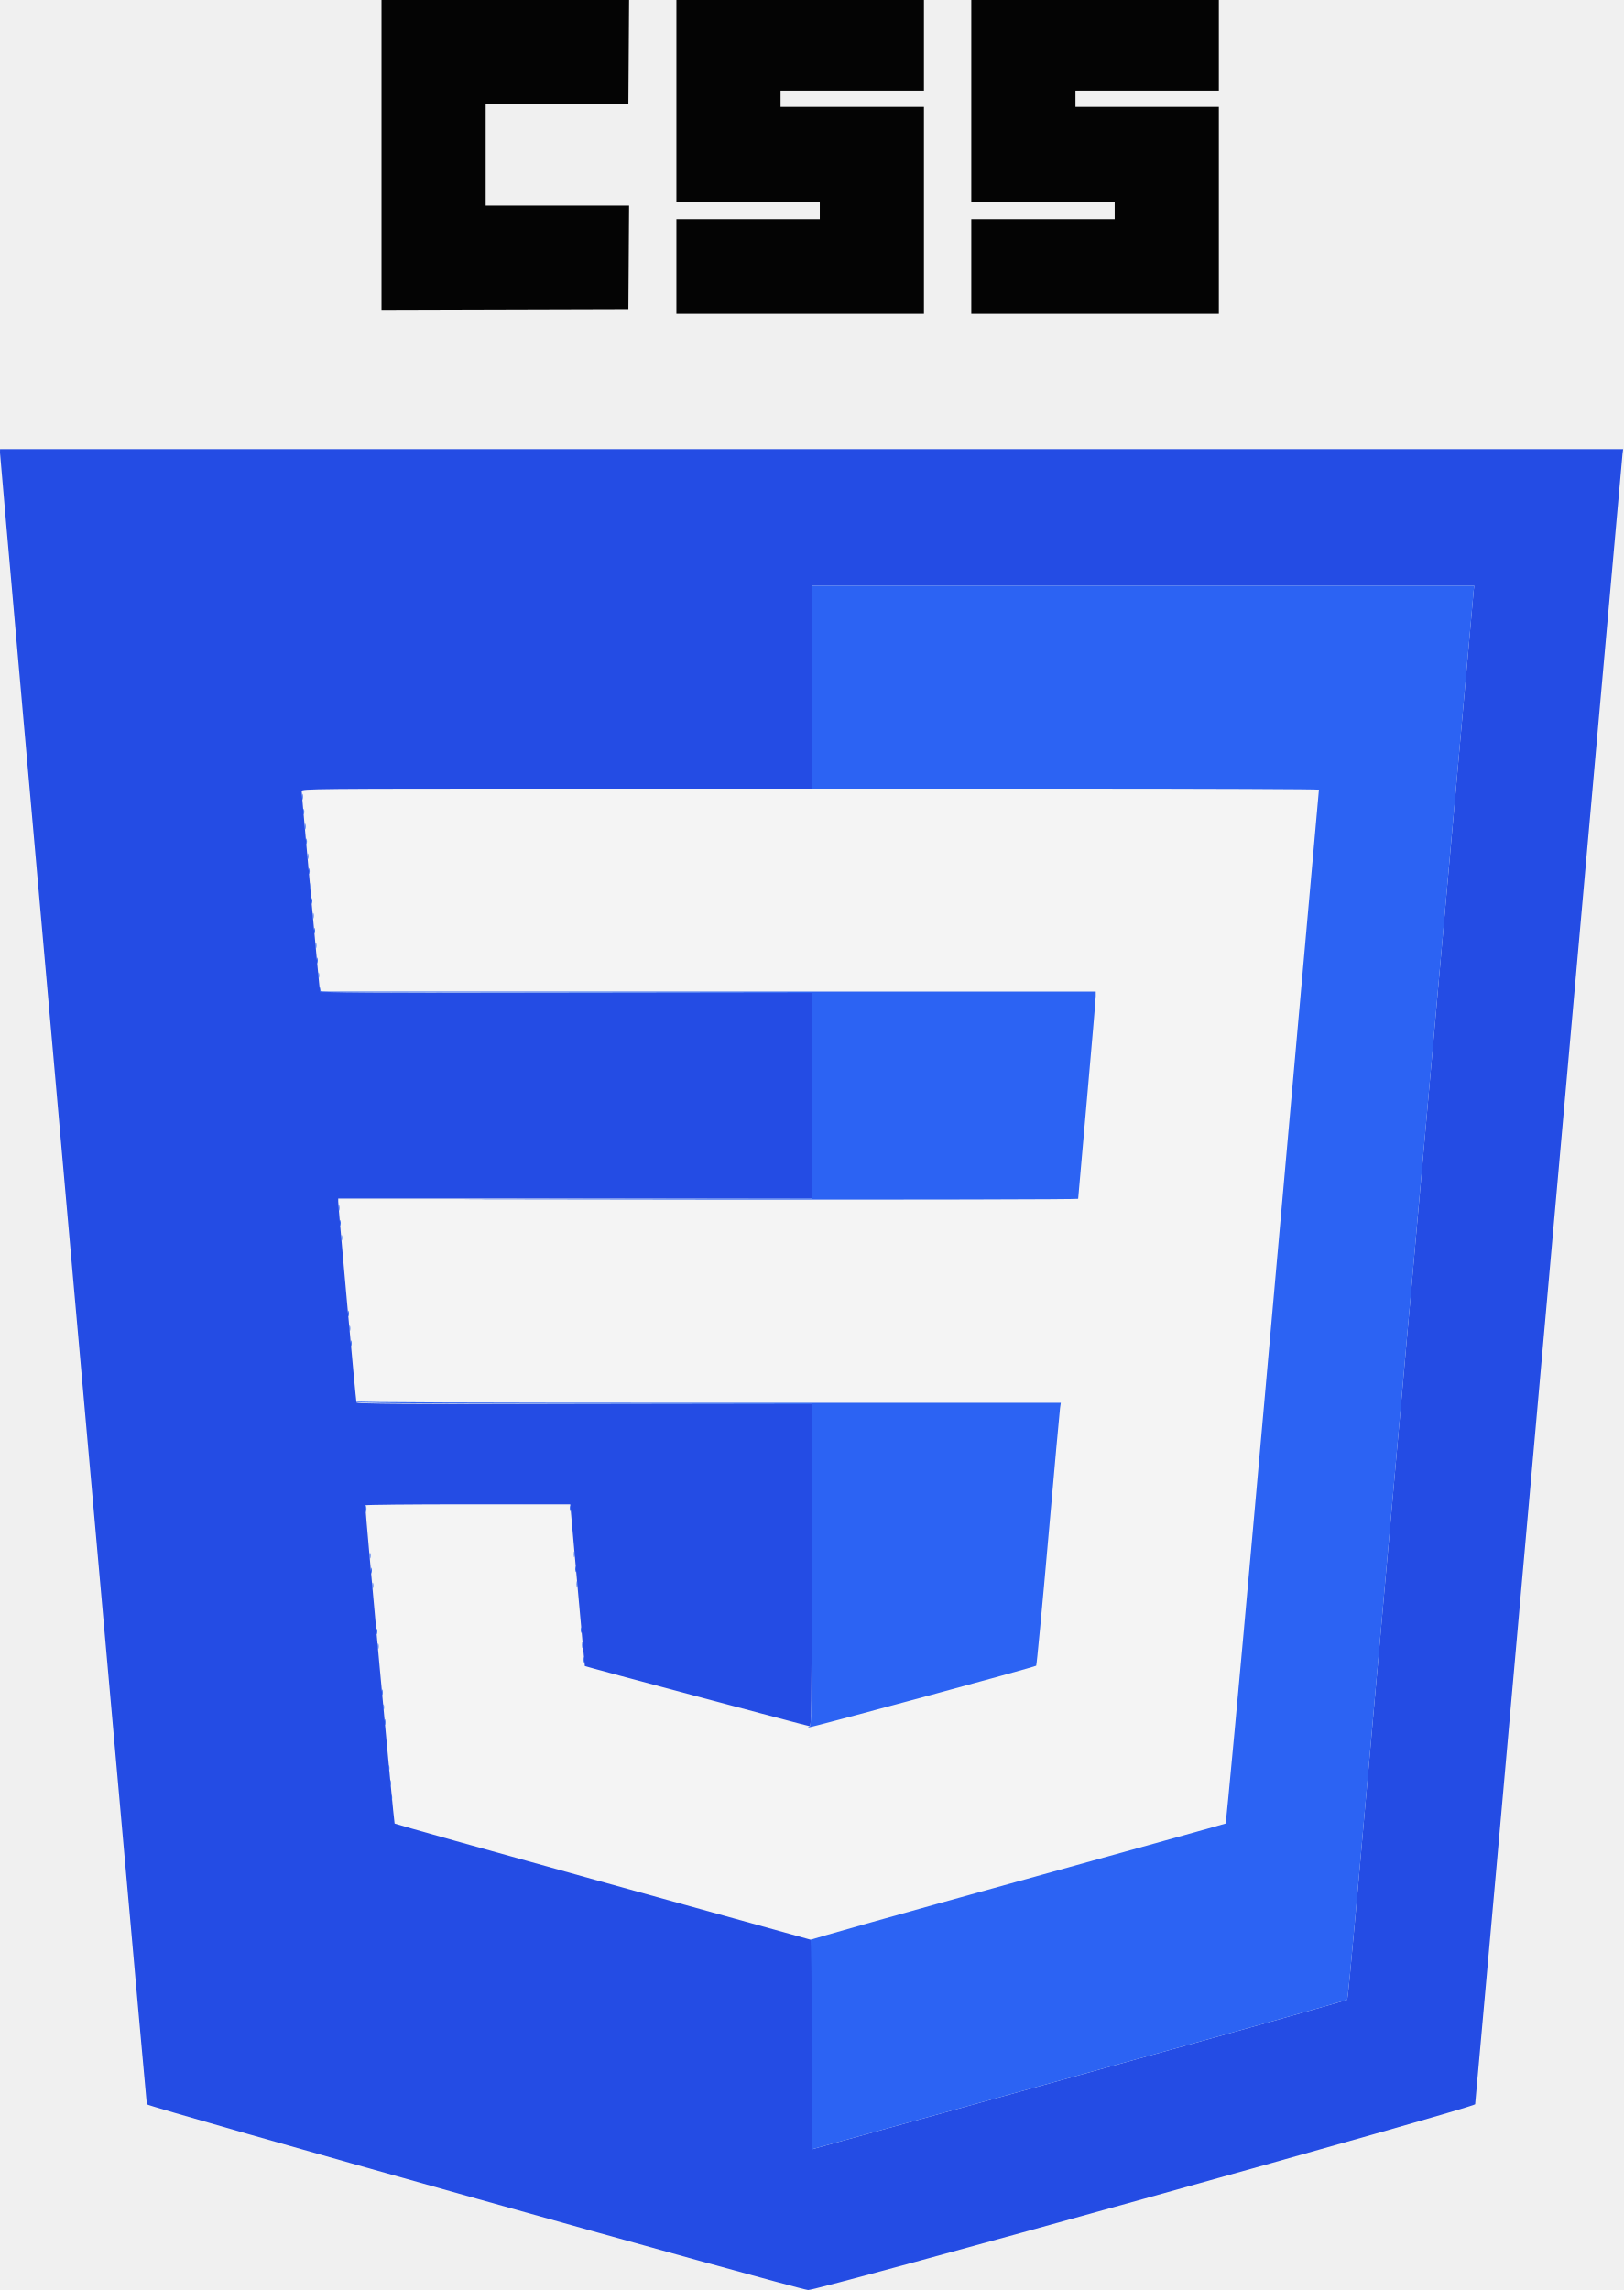
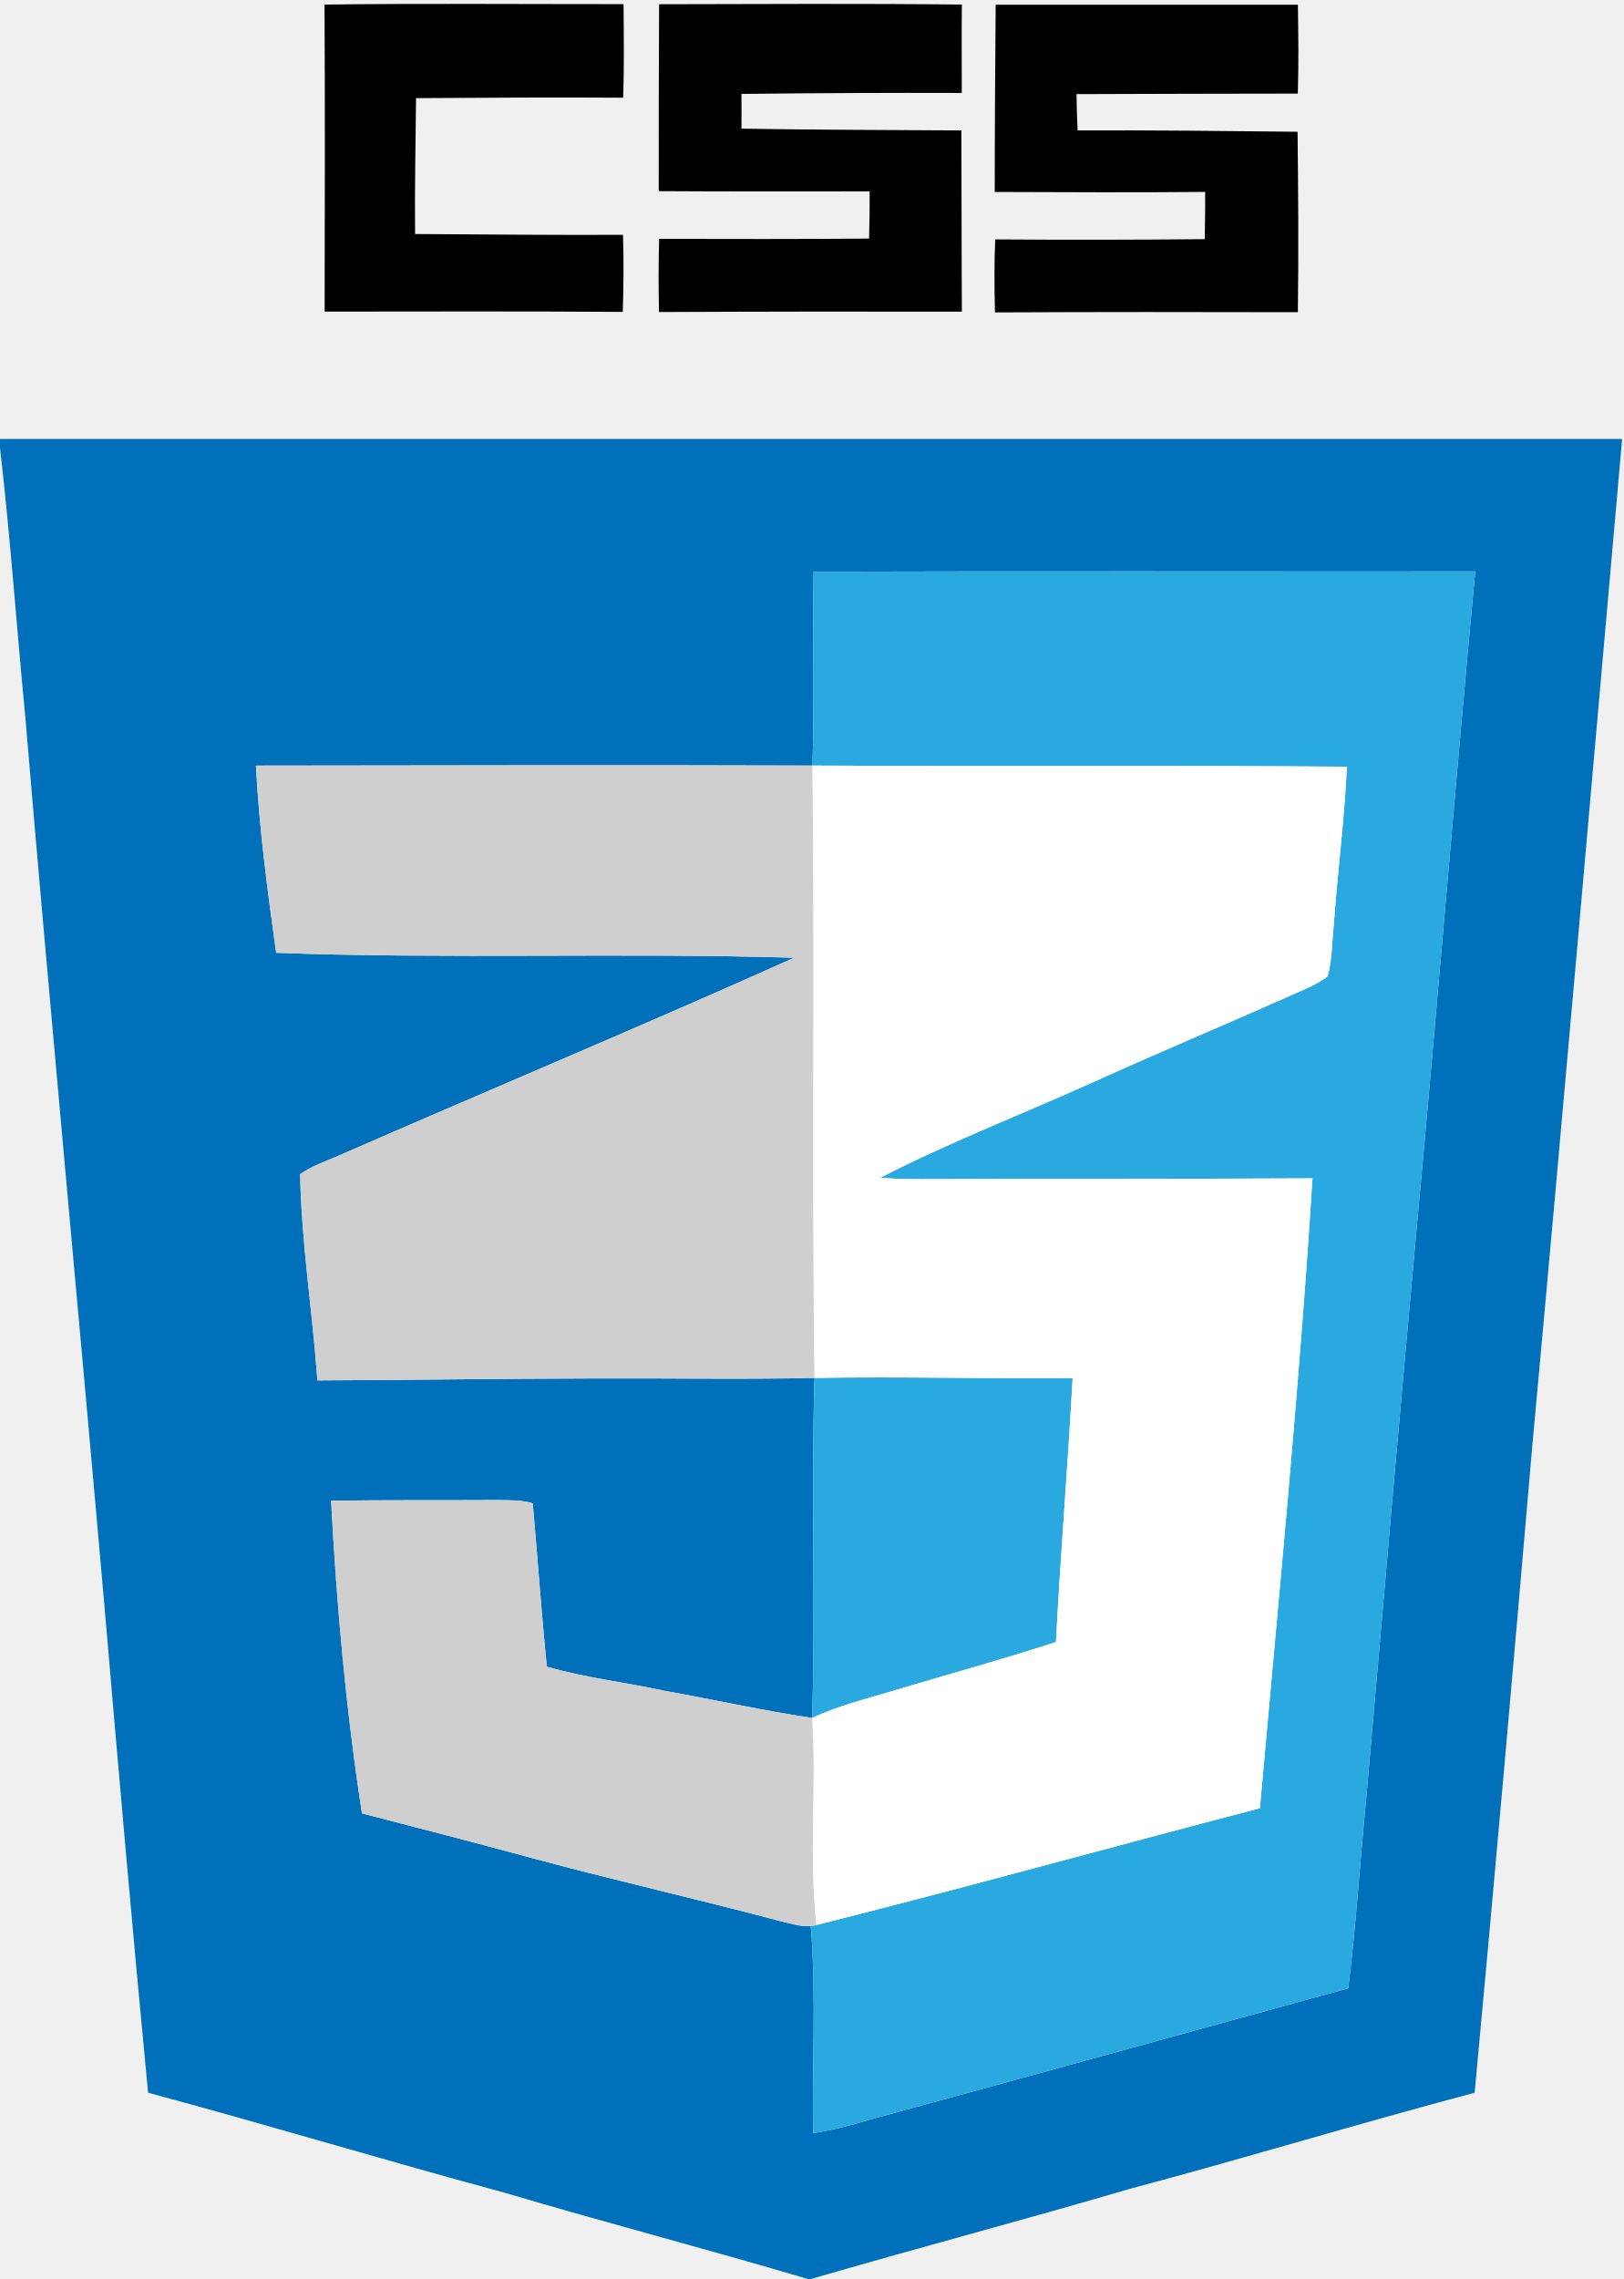
- <svg xmlns="http://www.w3.org/2000/svg" id="svg" version="1.1" viewBox="-0.01 0 399.97 564.27">
-   <g id="svgg">
-     <path id="path0" d="M74.502 195.583 C 74.598 196.271,75.574 206.883,76.669 219.167 C 77.764 231.450,78.745 242.137,78.850 242.917 L 79.041 244.333 174.520 244.333 L 270.000 244.333 269.999 245.417 C 269.999 246.012,269.024 257.440,267.833 270.811 C 266.641 284.181,265.667 295.244,265.667 295.394 C 265.667 295.544,224.635 295.667,174.485 295.667 L 83.303 295.667 83.481 296.750 C 83.578 297.346,84.567 308.258,85.677 321.000 C 86.788 333.742,87.768 344.504,87.855 344.917 L 88.013 345.667 174.702 345.667 L 261.392 345.667 261.206 346.917 C 261.103 347.604,259.791 362.117,258.290 379.167 C 256.788 396.217,255.453 410.290,255.322 410.441 C 255.191 410.593,242.608 414.086,227.359 418.204 L 199.634 425.691 171.966 418.218 C 156.750 414.107,144.199 410.644,144.077 410.522 C 143.914 410.358,140.450 373.720,140.349 371.083 C 140.337 370.754,135.103 370.667,115.333 370.667 L 90.333 370.667 90.322 371.583 C 90.312 372.377,97.044 449.069,97.137 449.225 C 97.156 449.257,120.241 455.687,148.436 463.514 L 199.699 477.745 250.889 463.556 C 279.043 455.751,302.123 449.321,302.177 449.266 C 302.232 449.212,305.372 414.517,309.156 372.167 C 322.285 225.220,324.996 194.832,324.998 194.583 C 324.999 194.446,268.598 194.333,199.663 194.333 L 74.325 194.333 74.502 195.583 " stroke="none" fill="#f4f4f4" fill-rule="evenodd" />
-     <path id="path1" d="M-0.008 111.583 C -0.018 112.697,35.978 517.552,36.172 518.509 C 36.294 519.110,194.696 563.599,199.112 564.273 C 200.862 564.540,363.325 519.301,363.492 518.500 C 363.568 518.133,371.737 426.708,381.645 315.333 C 391.553 203.958,399.726 112.346,399.809 111.750 L 399.958 110.667 199.979 110.667 L 0.000 110.667 -0.008 111.583 M363.123 145.583 C 363.043 146.271,359.759 182.983,355.826 227.167 C 349.784 295.052,341.412 388.948,333.928 472.773 C 332.966 483.556,332.081 492.536,331.962 492.728 C 331.843 492.920,302.141 501.287,265.956 511.321 L 200.167 529.565 200.081 503.798 L 199.996 478.030 198.915 477.727 C 198.320 477.561,175.258 471.159,147.667 463.501 C 120.075 455.842,97.377 449.467,97.228 449.333 C 97.033 449.158,90.004 372.899,90.000 370.917 C 90.000 370.779,101.362 370.667,115.250 370.667 L 140.500 370.667 142.273 390.579 C 143.249 401.531,144.074 410.507,144.107 410.527 C 144.427 410.718,199.075 425.333,199.471 425.333 C 199.951 425.333,200.000 421.685,200.000 385.667 L 200.000 346.000 143.990 346.000 C 99.483 346.000,87.948 345.914,87.829 345.583 C 87.673 345.150,83.333 297.353,83.333 296.065 L 83.333 295.333 141.667 295.333 L 200.000 295.333 200.000 270.000 L 200.000 244.667 139.490 244.667 C 91.378 244.667,78.950 244.581,78.838 244.250 C 78.698 243.833,74.330 196.018,74.332 194.917 C 74.333 194.363,77.548 194.333,137.167 194.333 L 200.000 194.333 200.000 169.333 L 200.000 144.333 281.635 144.333 L 363.270 144.333 363.123 145.583 " stroke="none" fill="#244ce4" fill-rule="evenodd" />
-     <path id="path2" d="M94.000 38.168 L 94.000 76.337 124.417 76.252 L 154.833 76.167 154.921 63.417 L 155.008 50.667 137.337 50.667 L 119.667 50.667 119.667 38.170 L 119.667 25.673 137.250 25.586 L 154.833 25.500 154.921 12.750 L 155.008 0.000 124.504 0.000 L 94.000 0.000 94.000 38.168 M166.667 24.833 L 166.667 49.667 184.333 49.667 L 202.000 49.667 202.000 51.833 L 202.000 54.000 184.333 54.000 L 166.667 54.000 166.667 65.667 L 166.667 77.333 197.167 77.333 L 227.667 77.333 227.667 51.833 L 227.667 26.333 210.000 26.333 L 192.333 26.333 192.333 24.333 L 192.333 22.333 210.000 22.333 L 227.667 22.333 227.667 11.167 L 227.667 0.000 197.167 0.000 L 166.667 0.000 166.667 24.833 M239.333 24.833 L 239.333 49.667 257.000 49.667 L 274.667 49.667 274.667 51.833 L 274.667 54.000 257.000 54.000 L 239.333 54.000 239.333 65.667 L 239.333 77.333 269.833 77.333 L 300.333 77.333 300.333 51.833 L 300.333 26.333 282.667 26.333 L 265.000 26.333 265.000 24.333 L 265.000 22.333 282.667 22.333 L 300.333 22.333 300.333 11.167 L 300.333 0.000 269.833 0.000 L 239.333 0.000 239.333 24.833 " stroke="none" fill="#040404" fill-rule="evenodd" />
-     <path id="path3" d="M200.000 169.333 L 200.000 194.333 262.500 194.333 C 296.875 194.333,324.999 194.446,324.998 194.583 C 324.996 194.833,322.049 227.871,309.155 372.165 C 305.371 414.514,302.147 449.239,301.990 449.332 C 301.833 449.424,278.684 455.874,250.547 463.664 C 222.410 471.454,199.525 477.913,199.692 478.016 C 199.869 478.125,200.031 488.908,200.081 503.884 L 200.167 529.565 265.956 511.321 C 302.141 501.287,331.843 492.920,331.962 492.728 C 332.081 492.536,332.966 483.556,333.928 472.773 C 341.412 388.948,349.784 295.052,355.826 227.167 C 359.759 182.983,363.043 146.271,363.123 145.583 L 363.270 144.333 281.635 144.333 L 200.000 144.333 200.000 169.333 M74.411 196.333 C 74.411 196.975,74.479 197.237,74.563 196.917 C 74.647 196.596,74.647 196.071,74.563 195.750 C 74.479 195.429,74.411 195.692,74.411 196.333 M74.744 200.000 C 74.744 200.642,74.813 200.904,74.896 200.583 C 74.980 200.262,74.980 199.737,74.896 199.417 C 74.813 199.096,74.744 199.358,74.744 200.000 M75.077 203.667 C 75.077 204.308,75.146 204.571,75.230 204.250 C 75.314 203.929,75.314 203.404,75.230 203.083 C 75.146 202.762,75.077 203.025,75.077 203.667 M75.411 207.333 C 75.411 207.975,75.479 208.237,75.563 207.917 C 75.647 207.596,75.647 207.071,75.563 206.750 C 75.479 206.429,75.411 206.692,75.411 207.333 M75.744 211.000 C 75.744 211.642,75.813 211.904,75.896 211.583 C 75.980 211.262,75.980 210.737,75.896 210.417 C 75.813 210.096,75.744 210.358,75.744 211.000 M76.077 214.667 C 76.077 215.308,76.146 215.571,76.230 215.250 C 76.314 214.929,76.314 214.404,76.230 214.083 C 76.146 213.762,76.077 214.025,76.077 214.667 M76.411 218.333 C 76.411 218.975,76.479 219.237,76.563 218.917 C 76.647 218.596,76.647 218.071,76.563 217.750 C 76.479 217.429,76.411 217.692,76.411 218.333 M76.744 222.000 C 76.744 222.642,76.813 222.904,76.896 222.583 C 76.980 222.262,76.980 221.737,76.896 221.417 C 76.813 221.096,76.744 221.358,76.744 222.000 M77.077 225.667 C 77.077 226.308,77.146 226.571,77.230 226.250 C 77.314 225.929,77.314 225.404,77.230 225.083 C 77.146 224.762,77.077 225.025,77.077 225.667 M77.411 229.333 C 77.411 229.975,77.479 230.237,77.563 229.917 C 77.647 229.596,77.647 229.071,77.563 228.750 C 77.479 228.429,77.411 228.692,77.411 229.333 M77.744 233.000 C 77.744 233.642,77.813 233.904,77.896 233.583 C 77.980 233.262,77.980 232.737,77.896 232.417 C 77.813 232.096,77.744 232.358,77.744 233.000 M78.077 236.667 C 78.077 237.308,78.146 237.571,78.230 237.250 C 78.314 236.929,78.314 236.404,78.230 236.083 C 78.146 235.762,78.077 236.025,78.077 236.667 M78.411 240.333 C 78.411 240.975,78.479 241.237,78.563 240.917 C 78.647 240.596,78.647 240.071,78.563 239.750 C 78.479 239.429,78.411 239.692,78.411 240.333 M78.779 243.667 L 78.833 244.500 139.417 244.584 L 200.000 244.668 200.000 270.000 L 200.000 295.331 141.583 295.417 C 97.727 295.481,105.911 295.522,174.417 295.584 C 224.604 295.630,265.667 295.544,265.667 295.394 C 265.667 295.244,266.641 284.181,267.833 270.811 C 269.024 257.440,269.999 246.012,269.999 245.417 L 270.000 244.333 174.523 244.333 L 79.046 244.333 78.885 243.583 C 78.743 242.922,78.731 242.932,78.779 243.667 M83.411 297.667 C 83.411 298.308,83.479 298.571,83.563 298.250 C 83.647 297.929,83.647 297.404,83.563 297.083 C 83.479 296.762,83.411 297.025,83.411 297.667 M83.744 301.333 C 83.744 301.975,83.813 302.237,83.896 301.917 C 83.980 301.596,83.980 301.071,83.896 300.750 C 83.813 300.429,83.744 300.692,83.744 301.333 M84.077 305.000 C 84.077 305.642,84.146 305.904,84.230 305.583 C 84.314 305.262,84.314 304.737,84.230 304.417 C 84.146 304.096,84.077 304.358,84.077 305.000 M84.411 308.667 C 84.411 309.308,84.479 309.571,84.563 309.250 C 84.647 308.929,84.647 308.404,84.563 308.083 C 84.479 307.762,84.411 308.025,84.411 308.667 M85.744 323.667 C 85.744 324.308,85.813 324.571,85.896 324.250 C 85.980 323.929,85.980 323.404,85.896 323.083 C 85.813 322.762,85.744 323.025,85.744 323.667 M86.077 327.333 C 86.077 327.975,86.146 328.237,86.230 327.917 C 86.314 327.596,86.314 327.071,86.230 326.750 C 86.146 326.429,86.077 326.692,86.077 327.333 M86.411 331.000 C 86.411 331.642,86.479 331.904,86.563 331.583 C 86.647 331.262,86.647 330.737,86.563 330.417 C 86.479 330.096,86.411 330.358,86.411 331.000 M87.803 345.408 C 87.872 345.750,98.834 345.850,143.944 345.918 L 200.000 346.002 200.000 385.643 C 200.000 423.116,199.968 425.293,199.417 425.437 C 199.005 425.544,198.980 425.599,199.333 425.621 C 200.071 425.668,255.043 410.764,255.322 410.441 C 255.453 410.290,256.788 396.217,258.290 379.167 C 259.791 362.117,261.103 347.604,261.206 346.917 L 261.392 345.667 174.724 345.667 C 115.868 345.667,88.001 345.557,87.886 345.325 C 87.793 345.137,87.755 345.175,87.803 345.408 M90.084 371.833 C 90.088 372.567,90.156 372.827,90.236 372.413 C 90.315 371.998,90.312 371.398,90.229 371.079 C 90.146 370.761,90.080 371.100,90.084 371.833 M140.411 371.667 C 140.411 372.308,140.479 372.571,140.563 372.250 C 140.647 371.929,140.647 371.404,140.563 371.083 C 140.479 370.762,140.411 371.025,140.411 371.667 M141.411 383.000 C 141.411 383.642,141.479 383.904,141.563 383.583 C 141.647 383.262,141.647 382.738,141.563 382.417 C 141.479 382.096,141.411 382.358,141.411 383.000 M91.077 383.333 C 91.077 383.975,91.146 384.238,91.230 383.917 C 91.314 383.596,91.314 383.071,91.230 382.750 C 91.146 382.429,91.077 382.692,91.077 383.333 M141.744 386.667 C 141.744 387.308,141.813 387.571,141.896 387.250 C 141.980 386.929,141.980 386.404,141.896 386.083 C 141.813 385.762,141.744 386.025,141.744 386.667 M91.411 387.000 C 91.411 387.642,91.479 387.904,91.563 387.583 C 91.647 387.262,91.647 386.738,91.563 386.417 C 91.479 386.096,91.411 386.358,91.411 387.000 M142.077 390.333 C 142.077 390.975,142.146 391.238,142.230 390.917 C 142.314 390.596,142.314 390.071,142.230 389.750 C 142.146 389.429,142.077 389.692,142.077 390.333 M91.744 390.667 C 91.744 391.308,91.813 391.571,91.896 391.250 C 91.980 390.929,91.980 390.404,91.896 390.083 C 91.813 389.762,91.744 390.025,91.744 390.667 M143.077 401.667 C 143.077 402.308,143.146 402.571,143.230 402.250 C 143.314 401.929,143.314 401.404,143.230 401.083 C 143.146 400.762,143.077 401.025,143.077 401.667 M92.744 402.000 C 92.744 402.642,92.813 402.904,92.896 402.583 C 92.980 402.262,92.980 401.738,92.896 401.417 C 92.813 401.096,92.744 401.358,92.744 402.000 M143.411 405.333 C 143.411 405.975,143.479 406.238,143.563 405.917 C 143.647 405.596,143.647 405.071,143.563 404.750 C 143.479 404.429,143.411 404.692,143.411 405.333 M93.077 405.667 C 93.077 406.308,93.146 406.571,93.230 406.250 C 93.314 405.929,93.314 405.404,93.230 405.083 C 93.146 404.762,93.077 405.025,93.077 405.667 M143.744 409.000 C 143.744 409.642,143.813 409.904,143.896 409.583 C 143.980 409.262,143.980 408.738,143.896 408.417 C 143.813 408.096,143.744 408.358,143.744 409.000 M94.077 417.000 C 94.077 417.642,94.146 417.904,94.230 417.583 C 94.314 417.262,94.314 416.738,94.230 416.417 C 94.146 416.096,94.077 416.358,94.077 417.000 M94.411 420.667 C 94.411 421.308,94.479 421.571,94.563 421.250 C 94.647 420.929,94.647 420.404,94.563 420.083 C 94.479 419.762,94.411 420.025,94.411 420.667 M94.744 424.333 C 94.744 424.975,94.813 425.238,94.896 424.917 C 94.980 424.596,94.980 424.071,94.896 423.750 C 94.813 423.429,94.744 423.692,94.744 424.333 M95.744 435.667 C 95.744 436.308,95.813 436.571,95.896 436.250 C 95.980 435.929,95.980 435.404,95.896 435.083 C 95.813 434.762,95.744 435.025,95.744 435.667 M96.077 439.333 C 96.077 439.975,96.146 440.238,96.230 439.917 C 96.314 439.596,96.314 439.071,96.230 438.750 C 96.146 438.429,96.077 438.692,96.077 439.333 M96.411 443.000 C 96.411 443.642,96.479 443.904,96.563 443.583 C 96.647 443.262,96.647 442.738,96.563 442.417 C 96.479 442.096,96.411 442.358,96.411 443.000 " stroke="none" fill="#2c63f3" fill-rule="evenodd" />
+ <svg xmlns="http://www.w3.org/2000/svg" width="342pt" height="480pt" viewBox="0 0 342 480" version="1.1">
+   <g id="#000000ff">
+     <path fill="#000000" opacity="1.00" d=" M 68.37 0.96 C 89.37 0.70 110.37 0.88 131.37 0.87 C 131.42 7.44 131.52 14.01 131.28 20.58 C 116.73 20.48 102.19 20.58 87.65 20.67 C 87.55 30.21 87.36 39.75 87.45 49.29 C 102.05 49.38 116.66 49.52 131.26 49.46 C 131.43 54.86 131.37 60.28 131.21 65.69 C 110.27 65.55 89.33 65.61 68.39 65.63 C 68.44 44.07 68.48 22.52 68.37 0.96 Z" />
+     <path fill="#000000" opacity="1.00" d=" M 138.86 0.89 C 160.12 0.85 181.38 0.72 202.65 0.96 C 202.57 7.17 202.63 13.37 202.63 19.58 C 187.16 19.53 171.68 19.60 156.21 19.78 C 156.23 22.22 156.23 24.66 156.21 27.10 C 171.66 27.35 187.10 27.38 202.54 27.47 C 202.60 40.20 202.57 52.92 202.65 65.64 C 181.38 65.60 160.11 65.62 138.84 65.72 C 138.73 60.58 138.72 55.45 138.87 50.31 C 153.61 50.35 168.36 50.37 183.10 50.25 C 183.19 46.94 183.23 43.62 183.22 40.31 C 168.41 40.31 153.59 40.36 138.78 40.26 C 138.78 27.14 138.78 14.01 138.86 0.89 Z" />
+     <path fill="#000000" opacity="1.00" d=" M 209.77 1.00 C 230.99 1.00 252.22 1.00 273.44 1.00 C 273.53 7.24 273.62 13.48 273.42 19.71 C 257.88 19.70 242.34 19.79 226.80 19.82 C 226.84 22.37 226.90 24.92 227.03 27.47 C 242.48 27.40 257.93 27.59 273.37 27.75 C 273.51 40.42 273.61 53.09 273.43 65.76 C 252.16 65.70 230.89 65.70 209.62 65.80 C 209.49 60.68 209.45 55.54 209.67 50.42 C 224.38 50.53 239.10 50.51 253.82 50.37 C 253.86 47.05 253.93 43.73 253.90 40.42 C 239.13 40.56 224.35 40.48 209.57 40.43 C 209.57 27.29 209.67 14.14 209.77 1.00 Z" />
+   </g>
+   <g id="#0170baff">
+     <path fill="#0170ba" opacity="1.00" d=" M 0.00 92.46 C 113.92 92.45 227.83 92.44 341.75 92.46 C 335.48 163.31 329.31 234.16 322.78 304.99 C 318.90 350.26 314.90 395.53 310.68 440.77 C 286.37 447.21 262.30 454.55 238.00 461.02 C 215.68 467.57 193.18 473.50 170.85 480.00 L 170.19 480.00 C 148.94 473.68 127.48 468.12 106.23 461.80 C 81.15 455.04 56.29 447.50 31.20 440.77 C 27.93 406.86 24.98 372.93 22.07 339.00 C 16.58 276.31 10.61 213.66 5.33 150.96 C 3.50 132.09 2.19 113.16 0.00 94.33 L 0.00 92.46 M 171.41 120.41 C 171.17 134.02 171.59 147.64 171.17 161.24 C 132.09 161.10 93.00 161.21 53.92 161.25 C 54.59 174.46 56.36 187.58 58.18 200.68 C 94.54 202.03 130.95 200.63 167.31 201.72 C 135.50 215.99 103.30 229.43 71.35 243.40 C 68.61 244.62 65.68 245.54 63.23 247.32 C 63.50 261.83 65.84 276.26 66.87 290.74 C 86.25 290.67 105.62 290.36 125.00 290.33 C 140.53 290.25 156.07 290.56 171.60 290.22 C 170.86 314.08 171.83 337.97 171.10 361.83 C 160.65 360.28 150.33 357.95 139.92 356.10 C 131.71 354.31 123.30 353.38 115.21 351.03 C 114.06 339.58 113.26 328.09 112.24 316.63 C 109.90 315.91 107.42 315.98 105.00 315.94 C 93.26 316.01 81.51 315.90 69.76 316.08 C 70.91 338.11 72.89 360.11 76.26 381.93 C 87.84 384.95 99.44 387.91 111.00 391.06 C 128.71 395.88 146.64 399.89 164.38 404.63 C 166.49 405.08 168.62 405.86 170.81 405.68 C 171.99 420.17 171.08 434.75 171.30 449.28 C 175.39 448.62 179.41 447.61 183.36 446.39 C 216.94 437.27 250.48 427.98 284.04 418.77 C 285.71 405.57 286.49 392.28 287.81 379.05 C 291.30 338.83 294.82 298.61 298.48 258.40 C 302.77 212.40 306.48 166.35 310.80 120.35 C 264.33 120.39 217.87 120.26 171.41 120.41 Z" />
+   </g>
+   <g id="#29a9dfff">
+     <path fill="#29a9df" opacity="1.00" d=" M 171.41 120.41 C 217.87 120.26 264.33 120.39 310.80 120.35 C 306.48 166.35 302.77 212.40 298.48 258.40 C 294.82 298.61 291.30 338.83 287.81 379.05 C 286.49 392.28 285.71 405.57 284.04 418.77 C 250.48 427.98 216.94 437.27 183.36 446.39 C 179.41 447.61 175.39 448.62 171.30 449.28 C 171.08 434.75 171.99 420.17 170.81 405.68 C 171.11 405.62 171.72 405.50 172.02 405.44 C 203.25 397.60 234.27 388.97 265.43 380.85 C 269.37 336.65 273.74 292.47 276.51 248.18 C 250.01 248.32 223.50 248.24 197.00 248.35 C 193.14 248.37 189.28 248.35 185.44 248.07 C 199.70 240.73 214.70 234.91 229.34 228.36 C 243.39 221.99 257.61 216.02 271.71 209.77 C 274.43 208.52 277.33 207.48 279.72 205.62 C 280.66 202.17 280.61 198.56 280.98 195.03 C 281.79 183.83 283.23 172.69 283.77 161.48 C 246.24 161.18 208.71 161.44 171.17 161.24 C 171.59 147.64 171.17 134.02 171.41 120.41 Z" />
+     <path fill="#29a9df" opacity="1.00" d=" M 171.60 290.22 C 189.72 289.91 207.85 290.40 225.98 290.28 C 224.97 308.81 223.43 327.31 222.47 345.84 C 211.36 349.47 200.08 352.54 188.88 355.90 C 182.91 357.72 176.78 359.16 171.10 361.83 C 171.83 337.97 170.86 314.08 171.60 290.22 Z" />
+   </g>
+   <g id="#cfcfcfff">
+     <path fill="#cfcfcf" opacity="1.00" d=" M 53.92 161.25 C 93.00 161.21 132.09 161.10 171.17 161.24 C 171.68 204.24 171.04 247.24 171.60 290.22 C 156.07 290.56 140.53 290.25 125.00 290.33 C 105.62 290.36 86.25 290.67 66.87 290.74 C 65.84 276.26 63.50 261.83 63.23 247.32 C 65.68 245.54 68.61 244.62 71.35 243.40 C 103.30 229.43 135.50 215.99 167.31 201.72 C 130.95 200.63 94.54 202.03 58.18 200.68 C 56.36 187.58 54.59 174.46 53.92 161.25 Z" />
+     <path fill="#cfcfcf" opacity="1.00" d=" M 69.76 316.08 C 81.51 315.90 93.26 316.01 105.00 315.94 C 107.42 315.98 109.90 315.91 112.24 316.63 C 113.26 328.09 114.06 339.58 115.21 351.03 C 123.30 353.38 131.71 354.31 139.92 356.10 C 150.33 357.95 160.65 360.28 171.10 361.83 C 172.10 376.35 170.35 390.97 172.02 405.44 C 171.72 405.50 171.11 405.62 170.81 405.68 C 168.62 405.86 166.49 405.08 164.38 404.63 C 146.64 399.89 128.71 395.88 111.00 391.06 C 99.44 387.91 87.84 384.95 76.26 381.93 C 72.89 360.11 70.91 338.11 69.76 316.08 Z" />
+   </g>
+   <g id="#ffffffff">
+     <path fill="#ffffff" opacity="1.00" d=" M 171.17 161.24 C 208.71 161.44 246.24 161.18 283.77 161.48 C 283.23 172.69 281.79 183.83 280.98 195.03 C 280.61 198.56 280.66 202.17 279.72 205.62 C 277.33 207.48 274.43 208.52 271.71 209.77 C 257.61 216.02 243.39 221.99 229.34 228.36 C 214.70 234.91 199.70 240.73 185.44 248.07 C 189.28 248.35 193.14 248.37 197.00 248.35 C 223.50 248.24 250.01 248.32 276.51 248.18 C 273.74 292.47 269.37 336.65 265.43 380.85 C 234.27 388.97 203.25 397.60 172.02 405.44 C 170.35 390.97 172.10 376.35 171.10 361.83 C 176.78 359.16 182.91 357.72 188.88 355.90 C 200.08 352.54 211.36 349.47 222.47 345.84 C 223.43 327.31 224.97 308.81 225.98 290.28 C 207.85 290.40 189.72 289.91 171.60 290.22 C 171.04 247.24 171.68 204.24 171.17 161.24 Z" />
  </g>
</svg>
